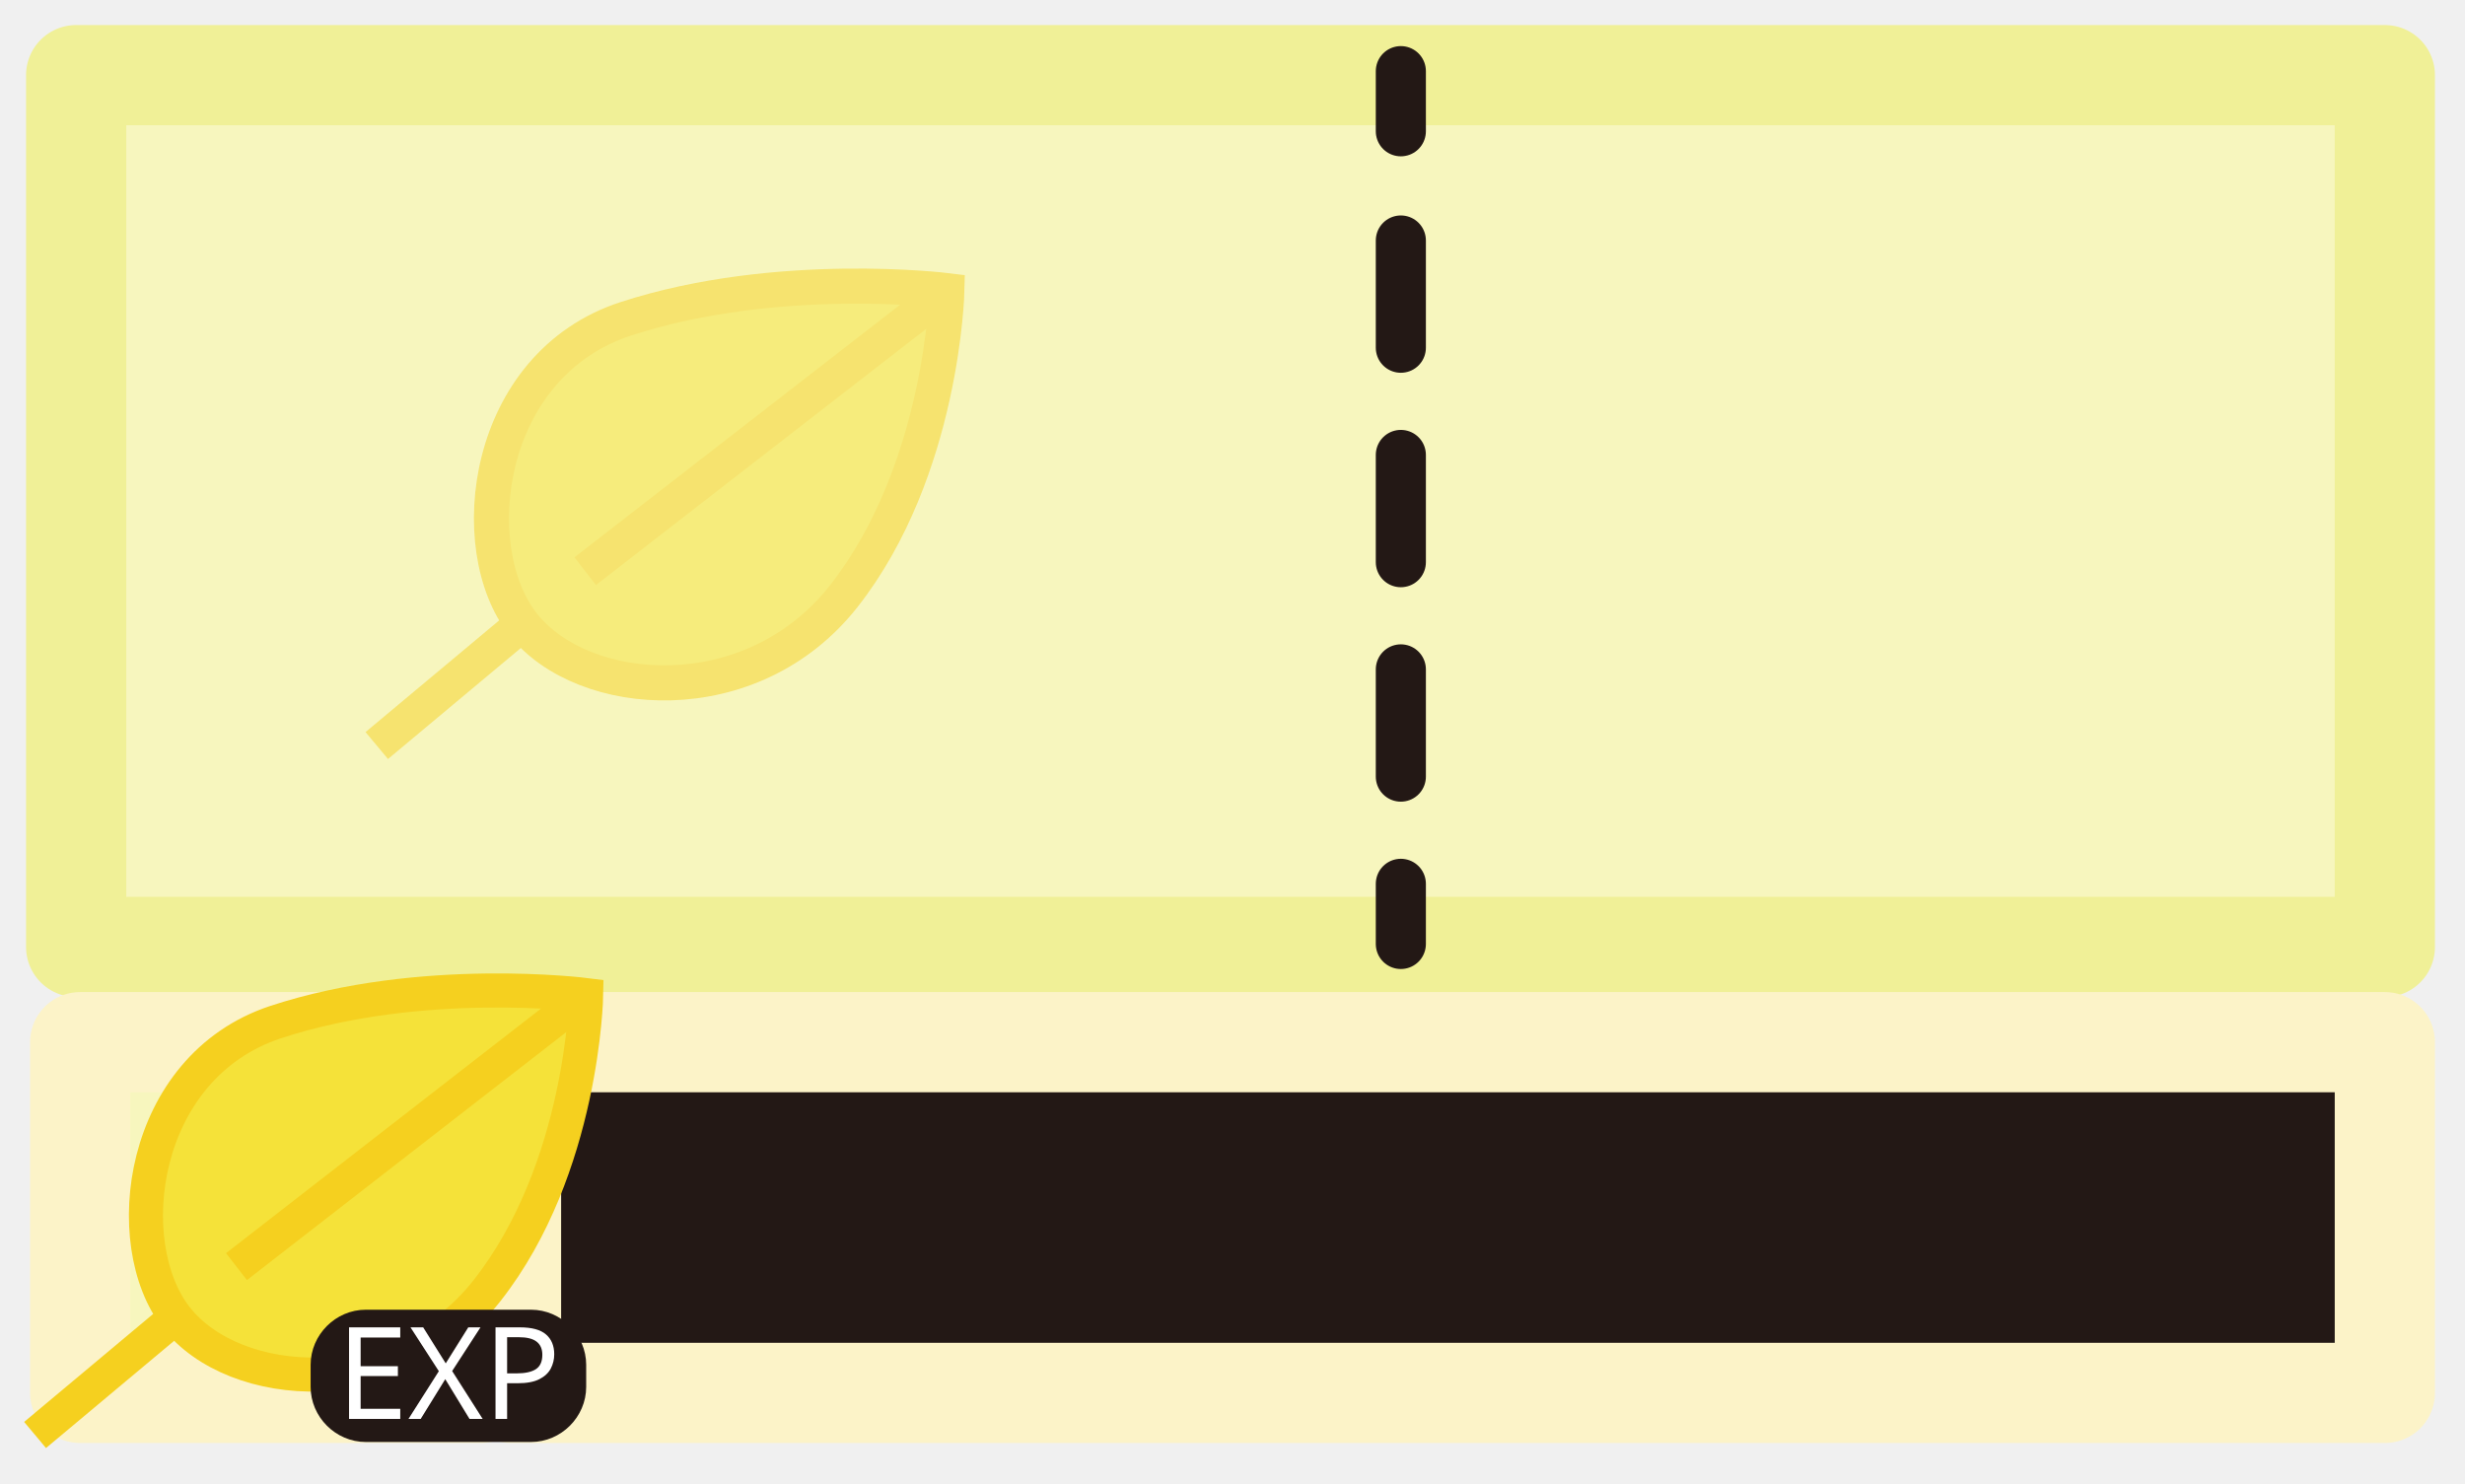
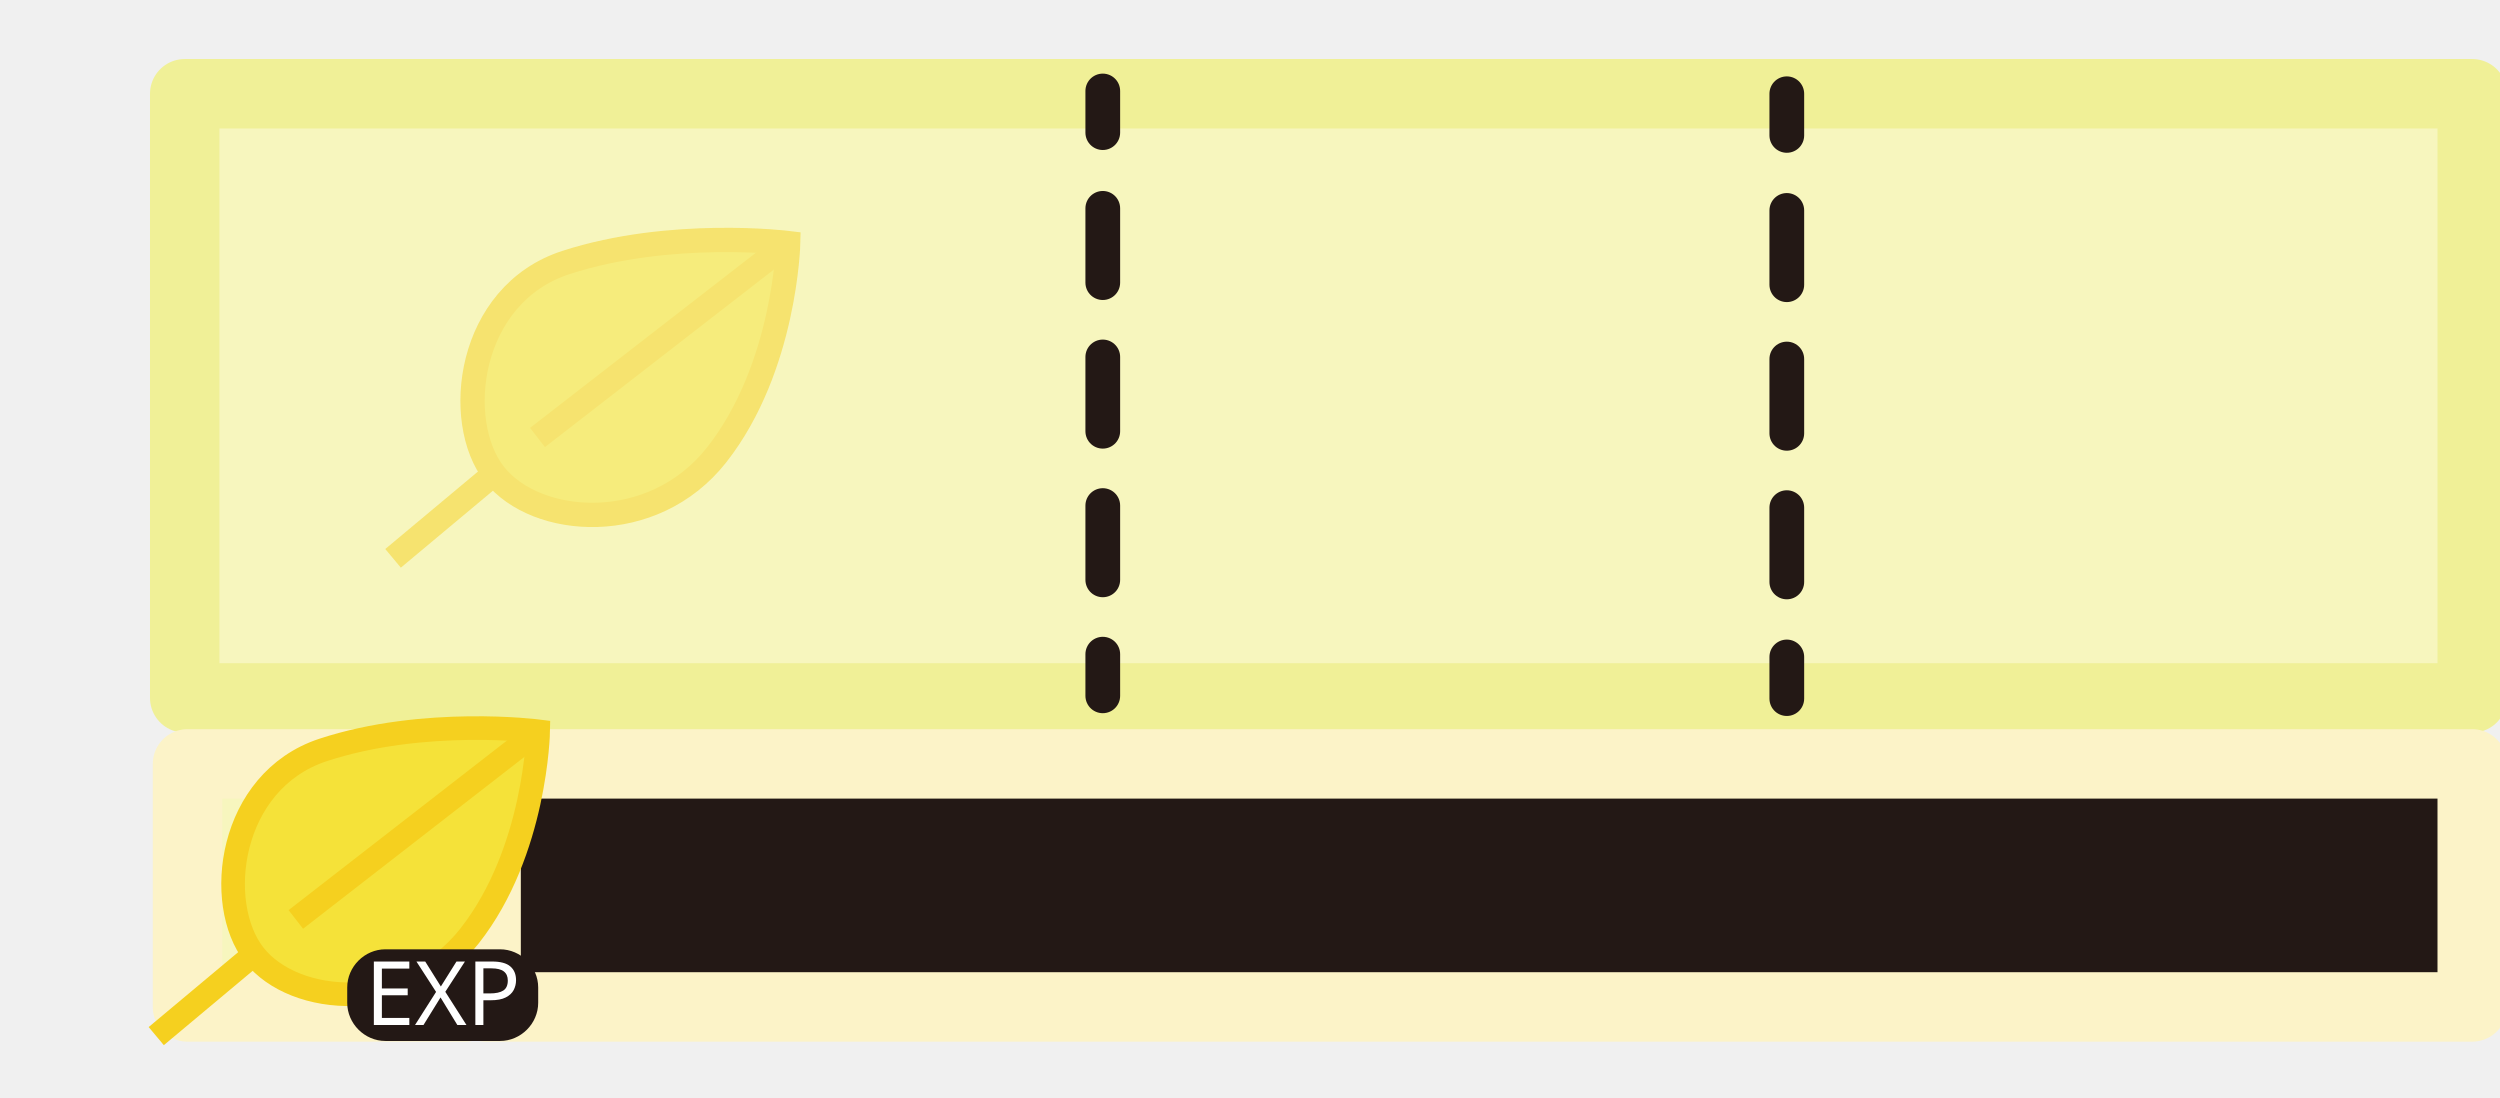
- <svg xmlns="http://www.w3.org/2000/svg" id="_图层_1" data-name="图层_1" version="1.1" viewBox="19 66 246 148">
+ <svg xmlns="http://www.w3.org/2000/svg" id="_图层_1" data-name="图层_1" version="1.1" viewBox="0 60 360 158">
  <defs>
    <style>
      .st0, .st1 {
        fill: #231815;
      }

      .st2, .st3, .st4, .st5, .st6 {
        fill: none;
      }

      .st3 {
        stroke-width: 3.4px;
      }

      .st3, .st4 {
        stroke: #f5d01f;
        stroke-miterlimit: 10;
      }

      .st7 {
        fill: #f5e239;
      }

      .st8 {
        clip-path: url(#clippath-1);
      }

+       .st4 {
+         stroke-width: 3.5px;
+       }
+ 
      .st9 {
        clip-path: url(#clippath-3);
-       }
- 
-       .st4 {
-         stroke-width: 3.5px;
      }

      .st10 {
        stroke: #f0f097;
      }

      .st10, .st5, .st11, .st1, .st6 {
        stroke-linejoin: round;
      }

      .st10, .st11 {
        fill: #f7f6be;
      }

      .st10, .st11, .st1 {
        stroke-width: 10px;
      }

      .st5 {
        stroke-dasharray: 10.7 10.7;
      }

      .st5, .st6 {
        stroke: #231815;
        stroke-linecap: round;
        stroke-width: 5px;
      }

      .st11, .st1 {
        stroke: #fcf3c8;
      }

      .st12 {
        clip-path: url(#clippath-2);
      }

      .st13 {
        clip-path: url(#clippath);
      }

      .st14 {
        opacity: .5;
      }

      .st15 {
        fill: #fff;
        font-family: Ubuntu, Ubuntu;
        font-size: 12.8px;
      }
    </style>
    <clipPath id="clippath">
      <rect class="st2" x="35.4" y="67.8" width="99.2" height="99.2" />
    </clipPath>
    <clipPath id="clippath-1">
      <rect class="st2" x="35.4" y="67.8" width="99.2" height="99.2" />
    </clipPath>
    <clipPath id="clippath-2">
      <rect class="st2" x="2" y="139" width="96" height="96" />
    </clipPath>
    <clipPath id="clippath-3">
      <rect class="st2" x="2" y="139" width="96" height="96" />
    </clipPath>
  </defs>
-   <rect class="st10" x="26.6" y="73.5" width="230.4" height="87" />
+   <rect class="st10" x="26.6" y="73.5" width="329.4" height="87" />
  <g>
    <line class="st6" x1="158.8" y1="160.2" x2="158.8" y2="154.2" />
    <line class="st5" x1="158.8" y1="143.5" x2="158.8" y2="84.5" />
    <line class="st6" x1="158.8" y1="79.1" x2="158.8" y2="73.1" />
  </g>
  <g class="st14">
    <g class="st13">
      <g class="st8">
        <path class="st7" d="M113.5,95s-.4,17.9-10.3,30.5c-9.2,11.7-26,10.4-32,2.8-6-7.6-3.9-25.9,10.3-30.5,15.1-4.9,32-2.8,32-2.8" />
        <path class="st4" d="M113.5,95s-.4,17.9-10.3,30.5c-9.2,11.7-26,10.4-32,2.8-6-7.6-3.9-25.9,10.3-30.5,15.1-4.9,32-2.8,32-2.8Z" />
        <line class="st4" x1="71.2" y1="128.2" x2="56.6" y2="140.4" />
        <line class="st4" x1="113.5" y1="95" x2="77.4" y2="123" />
      </g>
    </g>
  </g>
-   <rect class="st1" x="70" y="170" width="187" height="35" />
+   <rect class="st1" x="70" y="170" width="286" height="35" />
  <rect class="st11" x="27" y="170" width="40" height="35" />
  <g class="st12">
    <g class="st9">
      <path class="st7" d="M77.5,165.3s-.3,17.3-9.9,29.5c-8.9,11.3-25.2,10.1-31,2.7-5.8-7.4-3.7-25,9.9-29.5,14.6-4.8,31-2.7,31-2.7" />
      <path class="st3" d="M77.5,165.3s-.3,17.3-9.9,29.5c-8.9,11.3-25.2,10.1-31,2.7-5.8-7.4-3.7-25,9.9-29.5,14.6-4.8,31-2.7,31-2.7Z" />
      <line class="st3" x1="36.6" y1="197.4" x2="22.5" y2="209.2" />
      <line class="st3" x1="77.5" y1="165.3" x2="42.6" y2="192.4" />
      <path class="st0" d="M72,209.9h-16.5c-3,0-5.5-2.5-5.5-5.5v-2.2c0-3,2.5-5.5,5.5-5.5h16.5c3,0,5.5,2.5,5.5,5.5v2.2c0,3-2.5,5.5-5.5,5.5" />
    </g>
    <text class="st15" transform="translate(52.6 207.6)">
      <tspan x="0" y="0">EXP</tspan>
    </text>
  </g>
+   <g>
+     <line class="st6" x1="257.3" y1="160.6" x2="257.3" y2="154.6" />
+     <line class="st5" x1="257.3" y1="143.8" x2="257.3" y2="84.9" />
+     <line class="st6" x1="257.3" y1="79.5" x2="257.3" y2="73.5" />
+   </g>
</svg>
